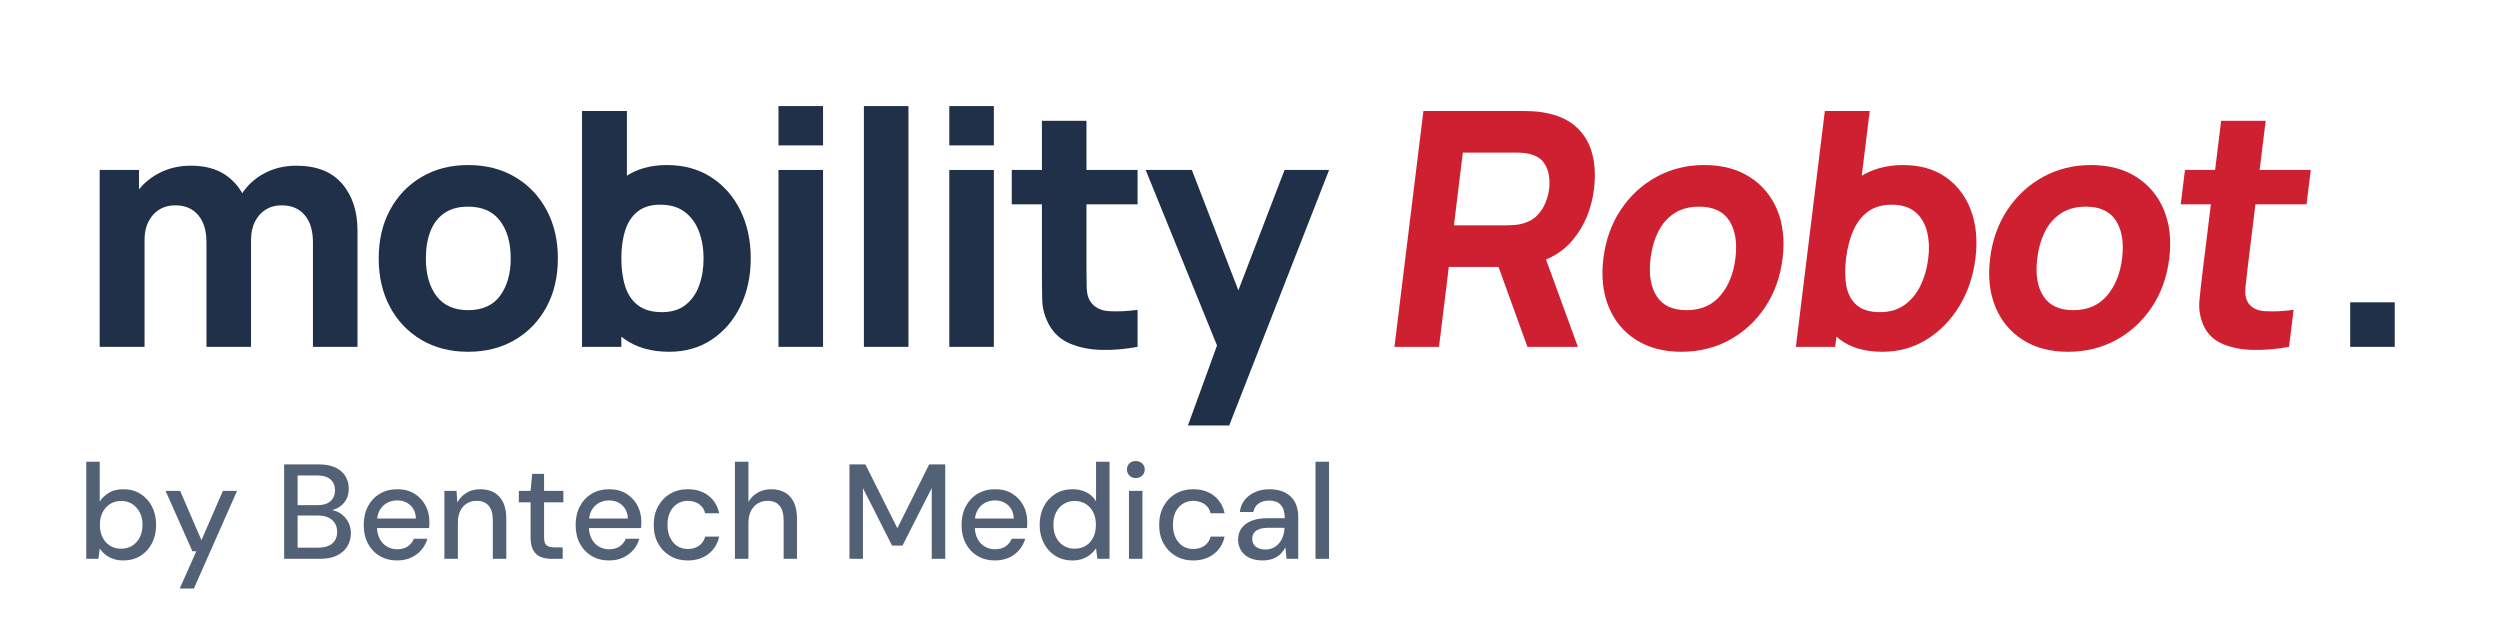
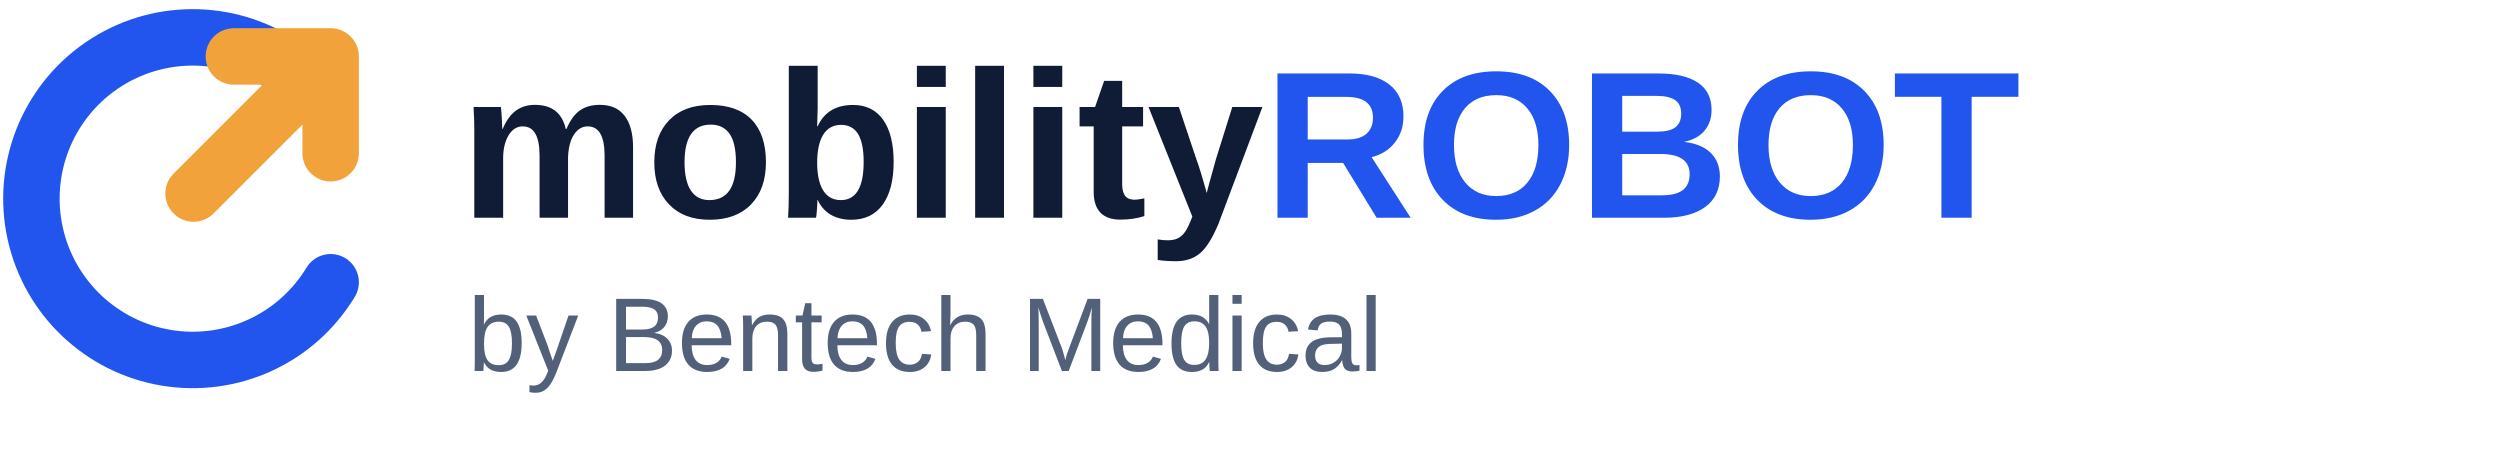
- <svg xmlns="http://www.w3.org/2000/svg" viewBox="0 0 259.47 66" role="img" aria-label="mobility Robot. by Bentech Medical">
-   <path fill="#203048" d="M32.48 36.0V25.154Q32.48 23.335 31.622 22.323Q30.763 21.312 29.25 21.312Q28.281 21.312 27.567 21.762Q26.853 22.213 26.454 23.02Q26.054 23.828 26.054 24.882L24.116 23.59Q24.116 21.703 25.008 20.258Q25.901 18.813 27.405 18.005Q28.91 17.198 30.746 17.198Q33.891 17.198 35.498 19.059Q37.104 20.921 37.104 23.93V36.0ZM10.346 36.0V17.64H14.426V23.726H15.004V36.0ZM21.43 36.0V25.154Q21.43 23.335 20.572 22.323Q19.713 21.312 18.2 21.312Q16.755 21.312 15.88 22.306Q15.004 23.301 15.004 24.882L13.066 23.522Q13.066 21.72 13.967 20.292Q14.868 18.864 16.39 18.031Q17.911 17.198 19.798 17.198Q21.957 17.198 23.343 18.116Q24.728 19.034 25.391 20.564Q26.054 22.094 26.054 23.93V36.0Z" />
-   <path fill="#203048" d="M48.586 36.51Q45.815 36.51 43.724 35.269Q41.633 34.028 40.469 31.843Q39.304 29.659 39.304 26.82Q39.304 23.947 40.494 21.762Q41.684 19.578 43.775 18.354Q45.866 17.13 48.586 17.13Q51.357 17.13 53.457 18.371Q55.556 19.612 56.729 21.797Q57.902 23.981 57.902 26.82Q57.902 29.676 56.721 31.861Q55.539 34.045 53.44 35.278Q51.34 36.51 48.586 36.51ZM48.586 32.192Q50.813 32.192 51.91 30.688Q53.006 29.183 53.006 26.82Q53.006 24.372 51.892 22.91Q50.779 21.448 48.586 21.448Q47.073 21.448 46.104 22.128Q45.135 22.808 44.668 24.015Q44.2 25.222 44.2 26.82Q44.2 29.285 45.314 30.739Q46.427 32.192 48.586 32.192Z" />
-   <path fill="#203048" d="M69.452 36.51Q66.715 36.51 64.879 35.235Q63.043 33.96 62.117 31.767Q61.19 29.574 61.19 26.82Q61.19 24.066 62.108 21.873Q63.026 19.68 64.811 18.405Q66.596 17.13 69.214 17.13Q71.849 17.13 73.804 18.388Q75.759 19.646 76.839 21.831Q77.918 24.015 77.918 26.82Q77.918 29.574 76.856 31.767Q75.793 33.96 73.889 35.235Q71.985 36.51 69.452 36.51ZM60.408 36.0V11.52H65.066V23.42H64.488V36.0ZM68.704 32.396Q70.2 32.396 71.152 31.648Q72.104 30.9 72.563 29.633Q73.022 28.367 73.022 26.82Q73.022 25.29 72.546 24.023Q72.07 22.757 71.076 22Q70.081 21.244 68.534 21.244Q67.089 21.244 66.197 21.941Q65.304 22.638 64.896 23.896Q64.488 25.154 64.488 26.82Q64.488 28.486 64.896 29.744Q65.304 31.002 66.231 31.699Q67.157 32.396 68.704 32.396Z" />
-   <path fill="#203048" d="M80.798 15.09V11.01H85.422V15.09ZM80.798 36.0V17.64H85.422V36.0Z" />
-   <path fill="#203048" d="M89.662 36.0V11.01H94.286V36.0Z" />
-   <path fill="#203048" d="M98.526 15.09V11.01H103.15V15.09ZM98.526 36.0V17.64H103.15V36.0Z" />
-   <path fill="#203048" d="M118.066 36.0Q116.162 36.357 114.335 36.314Q112.507 36.272 111.071 35.668Q109.634 35.065 108.886 33.722Q108.206 32.464 108.172 31.163Q108.138 29.863 108.138 28.214V12.54H112.762V27.942Q112.762 29.013 112.788 29.871Q112.813 30.73 113.136 31.24Q113.748 32.209 115.091 32.294Q116.434 32.379 118.066 32.158ZM105.01 21.21V17.64H118.066V21.21Z" />
-   <path fill="#203048" d="M123.292 44.16 126.828 34.436 126.896 37.292 118.906 17.64H123.7L129.072 31.546H127.984L133.322 17.64H137.946L127.576 44.16Z" />
-   <path fill="#cf2032" d="M144.726 36.0 147.732 11.52H158.068Q158.425 11.52 159.025 11.545Q159.625 11.571 160.091 11.656Q162.242 11.996 163.509 13.101Q164.776 14.206 165.233 15.88Q165.691 17.555 165.438 19.612Q165.06 22.689 163.262 24.873Q161.464 27.058 158.137 27.568L156.081 27.704H150.369L149.35 36.0ZM158.53 36.0 154.925 26.038 159.798 25.12 163.766 36.0ZM150.899 23.386H156.407Q156.764 23.386 157.193 23.352Q157.622 23.318 157.992 23.216Q158.958 22.961 159.542 22.357Q160.126 21.754 160.412 21.014Q160.699 20.275 160.78 19.612Q160.862 18.949 160.757 18.209Q160.652 17.47 160.216 16.866Q159.78 16.263 158.877 16.008Q158.532 15.906 158.111 15.872Q157.69 15.838 157.333 15.838H151.825Z" />
-   <path fill="#cf2032" d="M174.505 36.51Q171.734 36.51 169.796 35.269Q167.857 34.028 166.961 31.843Q166.065 29.659 166.413 26.82Q166.766 23.947 168.224 21.762Q169.682 19.578 171.924 18.354Q174.165 17.13 176.885 17.13Q179.656 17.13 181.603 18.371Q183.55 19.612 184.455 21.797Q185.36 23.981 185.011 26.82Q184.66 29.676 183.211 31.861Q181.761 34.045 179.51 35.278Q177.259 36.51 174.505 36.51ZM175.036 32.192Q177.263 32.192 178.544 30.688Q179.825 29.183 180.115 26.82Q180.416 24.372 179.482 22.91Q178.548 21.448 176.355 21.448Q174.842 21.448 173.789 22.128Q172.737 22.808 172.121 24.015Q171.505 25.222 171.309 26.82Q171.006 29.285 171.942 30.739Q172.877 32.192 175.036 32.192Z" />
-   <path fill="#cf2032" d="M195.371 36.51Q192.634 36.51 190.955 35.235Q189.275 33.96 188.618 31.767Q187.961 29.574 188.299 26.82Q188.637 24.066 189.825 21.873Q191.012 19.68 192.953 18.405Q194.895 17.13 197.513 17.13Q200.148 17.13 201.948 18.388Q203.749 19.646 204.56 21.831Q205.372 24.015 205.027 26.82Q204.689 29.574 203.357 31.767Q202.025 33.96 199.965 35.235Q197.904 36.51 195.371 36.51ZM186.39 36.0 189.396 11.52H194.054L192.593 23.42H192.015L190.47 36.0ZM195.128 32.396Q196.624 32.396 197.668 31.648Q198.712 30.9 199.327 29.633Q199.941 28.367 200.131 26.82Q200.319 25.29 199.998 24.023Q199.678 22.757 198.776 22Q197.875 21.244 196.328 21.244Q194.883 21.244 193.905 21.941Q192.927 22.638 192.364 23.896Q191.802 25.154 191.597 26.82Q191.393 28.486 191.646 29.744Q191.9 31.002 192.741 31.699Q193.581 32.396 195.128 32.396Z" />
-   <path fill="#cf2032" d="M214.639 36.51Q211.868 36.51 209.93 35.269Q207.991 34.028 207.095 31.843Q206.199 29.659 206.547 26.82Q206.9 23.947 208.358 21.762Q209.816 19.578 212.058 18.354Q214.299 17.13 217.019 17.13Q219.79 17.13 221.737 18.371Q223.684 19.612 224.589 21.797Q225.494 23.981 225.145 26.82Q224.794 29.676 223.345 31.861Q221.895 34.045 219.644 35.278Q217.393 36.51 214.639 36.51ZM215.17 32.192Q217.397 32.192 218.678 30.688Q219.959 29.183 220.249 26.82Q220.55 24.372 219.616 22.91Q218.682 21.448 216.489 21.448Q214.976 21.448 213.923 22.128Q212.871 22.808 212.255 24.015Q211.639 25.222 211.443 26.82Q211.14 29.285 212.076 30.739Q213.011 32.192 215.17 32.192Z" />
-   <path fill="#cf2032" d="M237.574 36.0Q235.626 36.357 233.804 36.314Q231.982 36.272 230.619 35.668Q229.257 35.065 228.674 33.722Q228.148 32.464 228.274 31.163Q228.4 29.863 228.602 28.214L230.526 12.54H235.15L233.259 27.942Q233.128 29.013 233.048 29.871Q232.968 30.73 233.228 31.24Q233.721 32.209 235.054 32.294Q236.387 32.379 238.046 32.158ZM226.334 21.21 226.772 17.64H239.828L239.39 21.21Z" />
-   <path fill="#203048" d="M243.922 36.0V31.376H248.546V36.0Z" />
-   <path fill="#536177" d="M12.802 58.168Q12.228 58.168 11.759 58.007Q11.29 57.846 10.94 57.566Q10.59 57.286 10.352 56.922L10.212 58.0H8.952V47.92H10.352V52.05Q10.688 51.518 11.297 51.147Q11.906 50.776 12.802 50.776Q13.81 50.776 14.58 51.259Q15.35 51.742 15.777 52.575Q16.204 53.408 16.204 54.486Q16.204 55.536 15.777 56.376Q15.35 57.216 14.58 57.692Q13.81 58.168 12.802 58.168ZM12.578 56.95Q13.222 56.95 13.719 56.642Q14.216 56.334 14.503 55.774Q14.79 55.214 14.79 54.472Q14.79 53.73 14.503 53.177Q14.216 52.624 13.719 52.309Q13.222 51.994 12.578 51.994Q11.92 51.994 11.423 52.309Q10.926 52.624 10.646 53.177Q10.366 53.73 10.366 54.472Q10.366 55.214 10.646 55.774Q10.926 56.334 11.423 56.642Q11.92 56.95 12.578 56.95Z" />
-   <path fill="#536177" d="M18.654 61.08 20.376 57.216H19.97L17.184 50.944H18.696L20.908 56.068L23.134 50.944H24.604L20.124 61.08Z" />
-   <path fill="#536177" d="M29.49 58.0V48.2H33.116Q34.138 48.2 34.824 48.529Q35.51 48.858 35.853 49.425Q36.196 49.992 36.196 50.706Q36.196 51.448 35.874 51.952Q35.552 52.456 35.027 52.729Q34.502 53.002 33.9 53.044L34.096 52.904Q34.74 52.918 35.272 53.247Q35.804 53.576 36.112 54.122Q36.42 54.668 36.42 55.326Q36.42 56.082 36.056 56.691Q35.692 57.3 34.978 57.65Q34.264 58.0 33.228 58.0ZM30.89 56.838H33.046Q33.97 56.838 34.481 56.411Q34.992 55.984 34.992 55.2Q34.992 54.43 34.467 53.968Q33.942 53.506 33.018 53.506H30.89ZM30.89 52.428H32.962Q33.844 52.428 34.306 52.015Q34.768 51.602 34.768 50.874Q34.768 50.174 34.306 49.761Q33.844 49.348 32.92 49.348H30.89Z" />
-   <path fill="#536177" d="M41.208 58.168Q40.2 58.168 39.416 57.706Q38.632 57.244 38.191 56.418Q37.75 55.592 37.75 54.5Q37.75 53.38 38.191 52.547Q38.632 51.714 39.416 51.245Q40.2 50.776 41.236 50.776Q42.272 50.776 43.014 51.238Q43.756 51.7 44.162 52.463Q44.568 53.226 44.568 54.15Q44.568 54.29 44.561 54.451Q44.554 54.612 44.54 54.808H38.772V53.814H43.168Q43.126 52.932 42.58 52.435Q42.034 51.938 41.222 51.938Q40.648 51.938 40.172 52.197Q39.696 52.456 39.409 52.953Q39.122 53.45 39.122 54.206V54.598Q39.122 55.382 39.409 55.921Q39.696 56.46 40.172 56.733Q40.648 57.006 41.208 57.006Q41.88 57.006 42.314 56.712Q42.748 56.418 42.958 55.914H44.358Q44.176 56.558 43.742 57.069Q43.308 57.58 42.671 57.874Q42.034 58.168 41.208 58.168Z" />
-   <path fill="#536177" d="M46.122 58.0V50.944H47.382L47.466 52.148Q47.802 51.518 48.418 51.147Q49.034 50.776 49.832 50.776Q50.672 50.776 51.274 51.112Q51.876 51.448 52.212 52.127Q52.548 52.806 52.548 53.828V58.0H51.148V53.968Q51.148 52.988 50.714 52.484Q50.28 51.98 49.454 51.98Q48.908 51.98 48.474 52.239Q48.04 52.498 47.781 53.002Q47.522 53.506 47.522 54.234V58.0Z" />
-   <path fill="#536177" d="M57.252 58.0Q56.58 58.0 56.09 57.79Q55.6 57.58 55.334 57.09Q55.068 56.6 55.068 55.76V52.134H53.85V50.944H55.068L55.236 49.18H56.468V50.944H58.47V52.134H56.468V55.774Q56.468 56.376 56.72 56.593Q56.972 56.81 57.588 56.81H58.4V58.0Z" />
-   <path fill="#536177" d="M63.202 58.168Q62.194 58.168 61.41 57.706Q60.626 57.244 60.185 56.418Q59.744 55.592 59.744 54.5Q59.744 53.38 60.185 52.547Q60.626 51.714 61.41 51.245Q62.194 50.776 63.23 50.776Q64.266 50.776 65.008 51.238Q65.75 51.7 66.156 52.463Q66.562 53.226 66.562 54.15Q66.562 54.29 66.555 54.451Q66.548 54.612 66.534 54.808H60.766V53.814H65.162Q65.12 52.932 64.574 52.435Q64.028 51.938 63.216 51.938Q62.642 51.938 62.166 52.197Q61.69 52.456 61.403 52.953Q61.116 53.45 61.116 54.206V54.598Q61.116 55.382 61.403 55.921Q61.69 56.46 62.166 56.733Q62.642 57.006 63.202 57.006Q63.874 57.006 64.308 56.712Q64.742 56.418 64.952 55.914H66.352Q66.17 56.558 65.736 57.069Q65.302 57.58 64.665 57.874Q64.028 58.168 63.202 58.168Z" />
-   <path fill="#536177" d="M71.378 58.168Q70.356 58.168 69.558 57.699Q68.76 57.23 68.305 56.404Q67.85 55.578 67.85 54.486Q67.85 53.38 68.305 52.547Q68.76 51.714 69.558 51.245Q70.356 50.776 71.378 50.776Q72.666 50.776 73.534 51.448Q74.402 52.12 74.64 53.268H73.184Q73.044 52.652 72.547 52.316Q72.05 51.98 71.364 51.98Q70.804 51.98 70.328 52.267Q69.852 52.554 69.565 53.107Q69.278 53.66 69.278 54.472Q69.278 55.074 69.446 55.543Q69.614 56.012 69.901 56.334Q70.188 56.656 70.566 56.817Q70.944 56.978 71.364 56.978Q71.826 56.978 72.197 56.831Q72.568 56.684 72.827 56.39Q73.086 56.096 73.184 55.69H74.64Q74.402 56.81 73.534 57.489Q72.666 58.168 71.378 58.168Z" />
-   <path fill="#536177" d="M76.278 58.0V47.92H77.678V52.092Q78.028 51.476 78.651 51.126Q79.274 50.776 80.03 50.776Q80.87 50.776 81.472 51.119Q82.074 51.462 82.396 52.141Q82.718 52.82 82.718 53.842V58.0H81.332V53.996Q81.332 53.002 80.912 52.491Q80.492 51.98 79.666 51.98Q79.106 51.98 78.658 52.246Q78.21 52.512 77.944 53.023Q77.678 53.534 77.678 54.262V58.0Z" />
-   <path fill="#536177" d="M88.164 58.0V48.2H89.816L93.134 54.822L96.438 48.2H98.104V58.0H96.704V50.65L93.666 56.628H92.588L89.564 50.664V58.0Z" />
-   <path fill="#536177" d="M103.256 58.168Q102.248 58.168 101.464 57.706Q100.68 57.244 100.239 56.418Q99.798 55.592 99.798 54.5Q99.798 53.38 100.239 52.547Q100.68 51.714 101.464 51.245Q102.248 50.776 103.284 50.776Q104.32 50.776 105.062 51.238Q105.804 51.7 106.21 52.463Q106.616 53.226 106.616 54.15Q106.616 54.29 106.609 54.451Q106.602 54.612 106.588 54.808H100.82V53.814H105.216Q105.174 52.932 104.628 52.435Q104.082 51.938 103.27 51.938Q102.696 51.938 102.22 52.197Q101.744 52.456 101.457 52.953Q101.17 53.45 101.17 54.206V54.598Q101.17 55.382 101.457 55.921Q101.744 56.46 102.22 56.733Q102.696 57.006 103.256 57.006Q103.928 57.006 104.362 56.712Q104.796 56.418 105.006 55.914H106.406Q106.224 56.558 105.79 57.069Q105.356 57.58 104.719 57.874Q104.082 58.168 103.256 58.168Z" />
-   <path fill="#536177" d="M111.306 58.168Q110.298 58.168 109.528 57.685Q108.758 57.202 108.331 56.369Q107.904 55.536 107.904 54.472Q107.904 53.394 108.331 52.568Q108.758 51.742 109.535 51.259Q110.312 50.776 111.32 50.776Q112.146 50.776 112.776 51.105Q113.406 51.434 113.756 52.036V47.92H115.156V58.0H113.896L113.756 56.908Q113.546 57.23 113.21 57.517Q112.874 57.804 112.398 57.986Q111.922 58.168 111.306 58.168ZM111.53 56.95Q112.188 56.95 112.692 56.642Q113.196 56.334 113.469 55.774Q113.742 55.214 113.742 54.472Q113.742 53.73 113.469 53.177Q113.196 52.624 112.692 52.309Q112.188 51.994 111.53 51.994Q110.9 51.994 110.396 52.309Q109.892 52.624 109.612 53.177Q109.332 53.73 109.332 54.472Q109.332 55.214 109.612 55.774Q109.892 56.334 110.396 56.642Q110.9 56.95 111.53 56.95Z" />
-   <path fill="#536177" d="M117.172 58.0V50.944H118.572V58.0ZM117.886 49.614Q117.48 49.614 117.221 49.362Q116.962 49.11 116.962 48.718Q116.962 48.34 117.221 48.095Q117.48 47.85 117.886 47.85Q118.278 47.85 118.544 48.095Q118.81 48.34 118.81 48.718Q118.81 49.11 118.544 49.362Q118.278 49.614 117.886 49.614Z" />
-   <path fill="#536177" d="M123.836 58.168Q122.814 58.168 122.016 57.699Q121.218 57.23 120.763 56.404Q120.308 55.578 120.308 54.486Q120.308 53.38 120.763 52.547Q121.218 51.714 122.016 51.245Q122.814 50.776 123.836 50.776Q125.124 50.776 125.992 51.448Q126.86 52.12 127.098 53.268H125.642Q125.502 52.652 125.005 52.316Q124.508 51.98 123.822 51.98Q123.262 51.98 122.786 52.267Q122.31 52.554 122.023 53.107Q121.736 53.66 121.736 54.472Q121.736 55.074 121.904 55.543Q122.072 56.012 122.359 56.334Q122.646 56.656 123.024 56.817Q123.402 56.978 123.822 56.978Q124.284 56.978 124.655 56.831Q125.026 56.684 125.285 56.39Q125.544 56.096 125.642 55.69H127.098Q126.86 56.81 125.992 57.489Q125.124 58.168 123.836 58.168Z" />
-   <path fill="#536177" d="M131.074 58.168Q130.206 58.168 129.632 57.874Q129.058 57.58 128.778 57.083Q128.498 56.586 128.498 56.012Q128.498 55.312 128.862 54.815Q129.226 54.318 129.898 54.052Q130.57 53.786 131.508 53.786H133.342Q133.342 53.17 133.16 52.764Q132.978 52.358 132.621 52.155Q132.264 51.952 131.718 51.952Q131.088 51.952 130.64 52.253Q130.192 52.554 130.08 53.142H128.68Q128.764 52.4 129.191 51.875Q129.618 51.35 130.29 51.063Q130.962 50.776 131.718 50.776Q132.712 50.776 133.384 51.126Q134.056 51.476 134.399 52.113Q134.742 52.75 134.742 53.632V58.0H133.524L133.412 56.81Q133.258 57.09 133.048 57.342Q132.838 57.594 132.551 57.776Q132.264 57.958 131.893 58.063Q131.522 58.168 131.074 58.168ZM131.34 57.034Q131.788 57.034 132.152 56.852Q132.516 56.67 132.775 56.355Q133.034 56.04 133.167 55.641Q133.3 55.242 133.314 54.822V54.78H131.648Q131.046 54.78 130.675 54.927Q130.304 55.074 130.136 55.326Q129.968 55.578 129.968 55.914Q129.968 56.264 130.129 56.509Q130.29 56.754 130.598 56.894Q130.906 57.034 131.34 57.034Z" />
-   <path fill="#536177" d="M136.534 58.0V47.92H137.934V58.0Z" />
+ <svg xmlns="http://www.w3.org/2000/svg" viewBox="0 0 310 58" role="img" aria-label="Mobility Robot by Bentech Medical">
+   <path d="M35 8a20 20 0 1 0 6 27" fill="none" stroke="#2155ed" stroke-width="7" stroke-linecap="round" />
+   <path d="M24 24 41 7M29 7h12v12" fill="none" stroke="#f2a23a" stroke-width="7" stroke-linecap="round" stroke-linejoin="round" />
+   <text x="57" y="27" font-family="Arial,sans-serif" font-weight="700" font-size="26" fill="#101b35">mobility<tspan fill="#2155ed">ROBOT</tspan>
+   </text>
+   <text x="58" y="46" font-family="Arial,sans-serif" font-size="13" fill="#526079">by Bentech Medical</text>
</svg>
